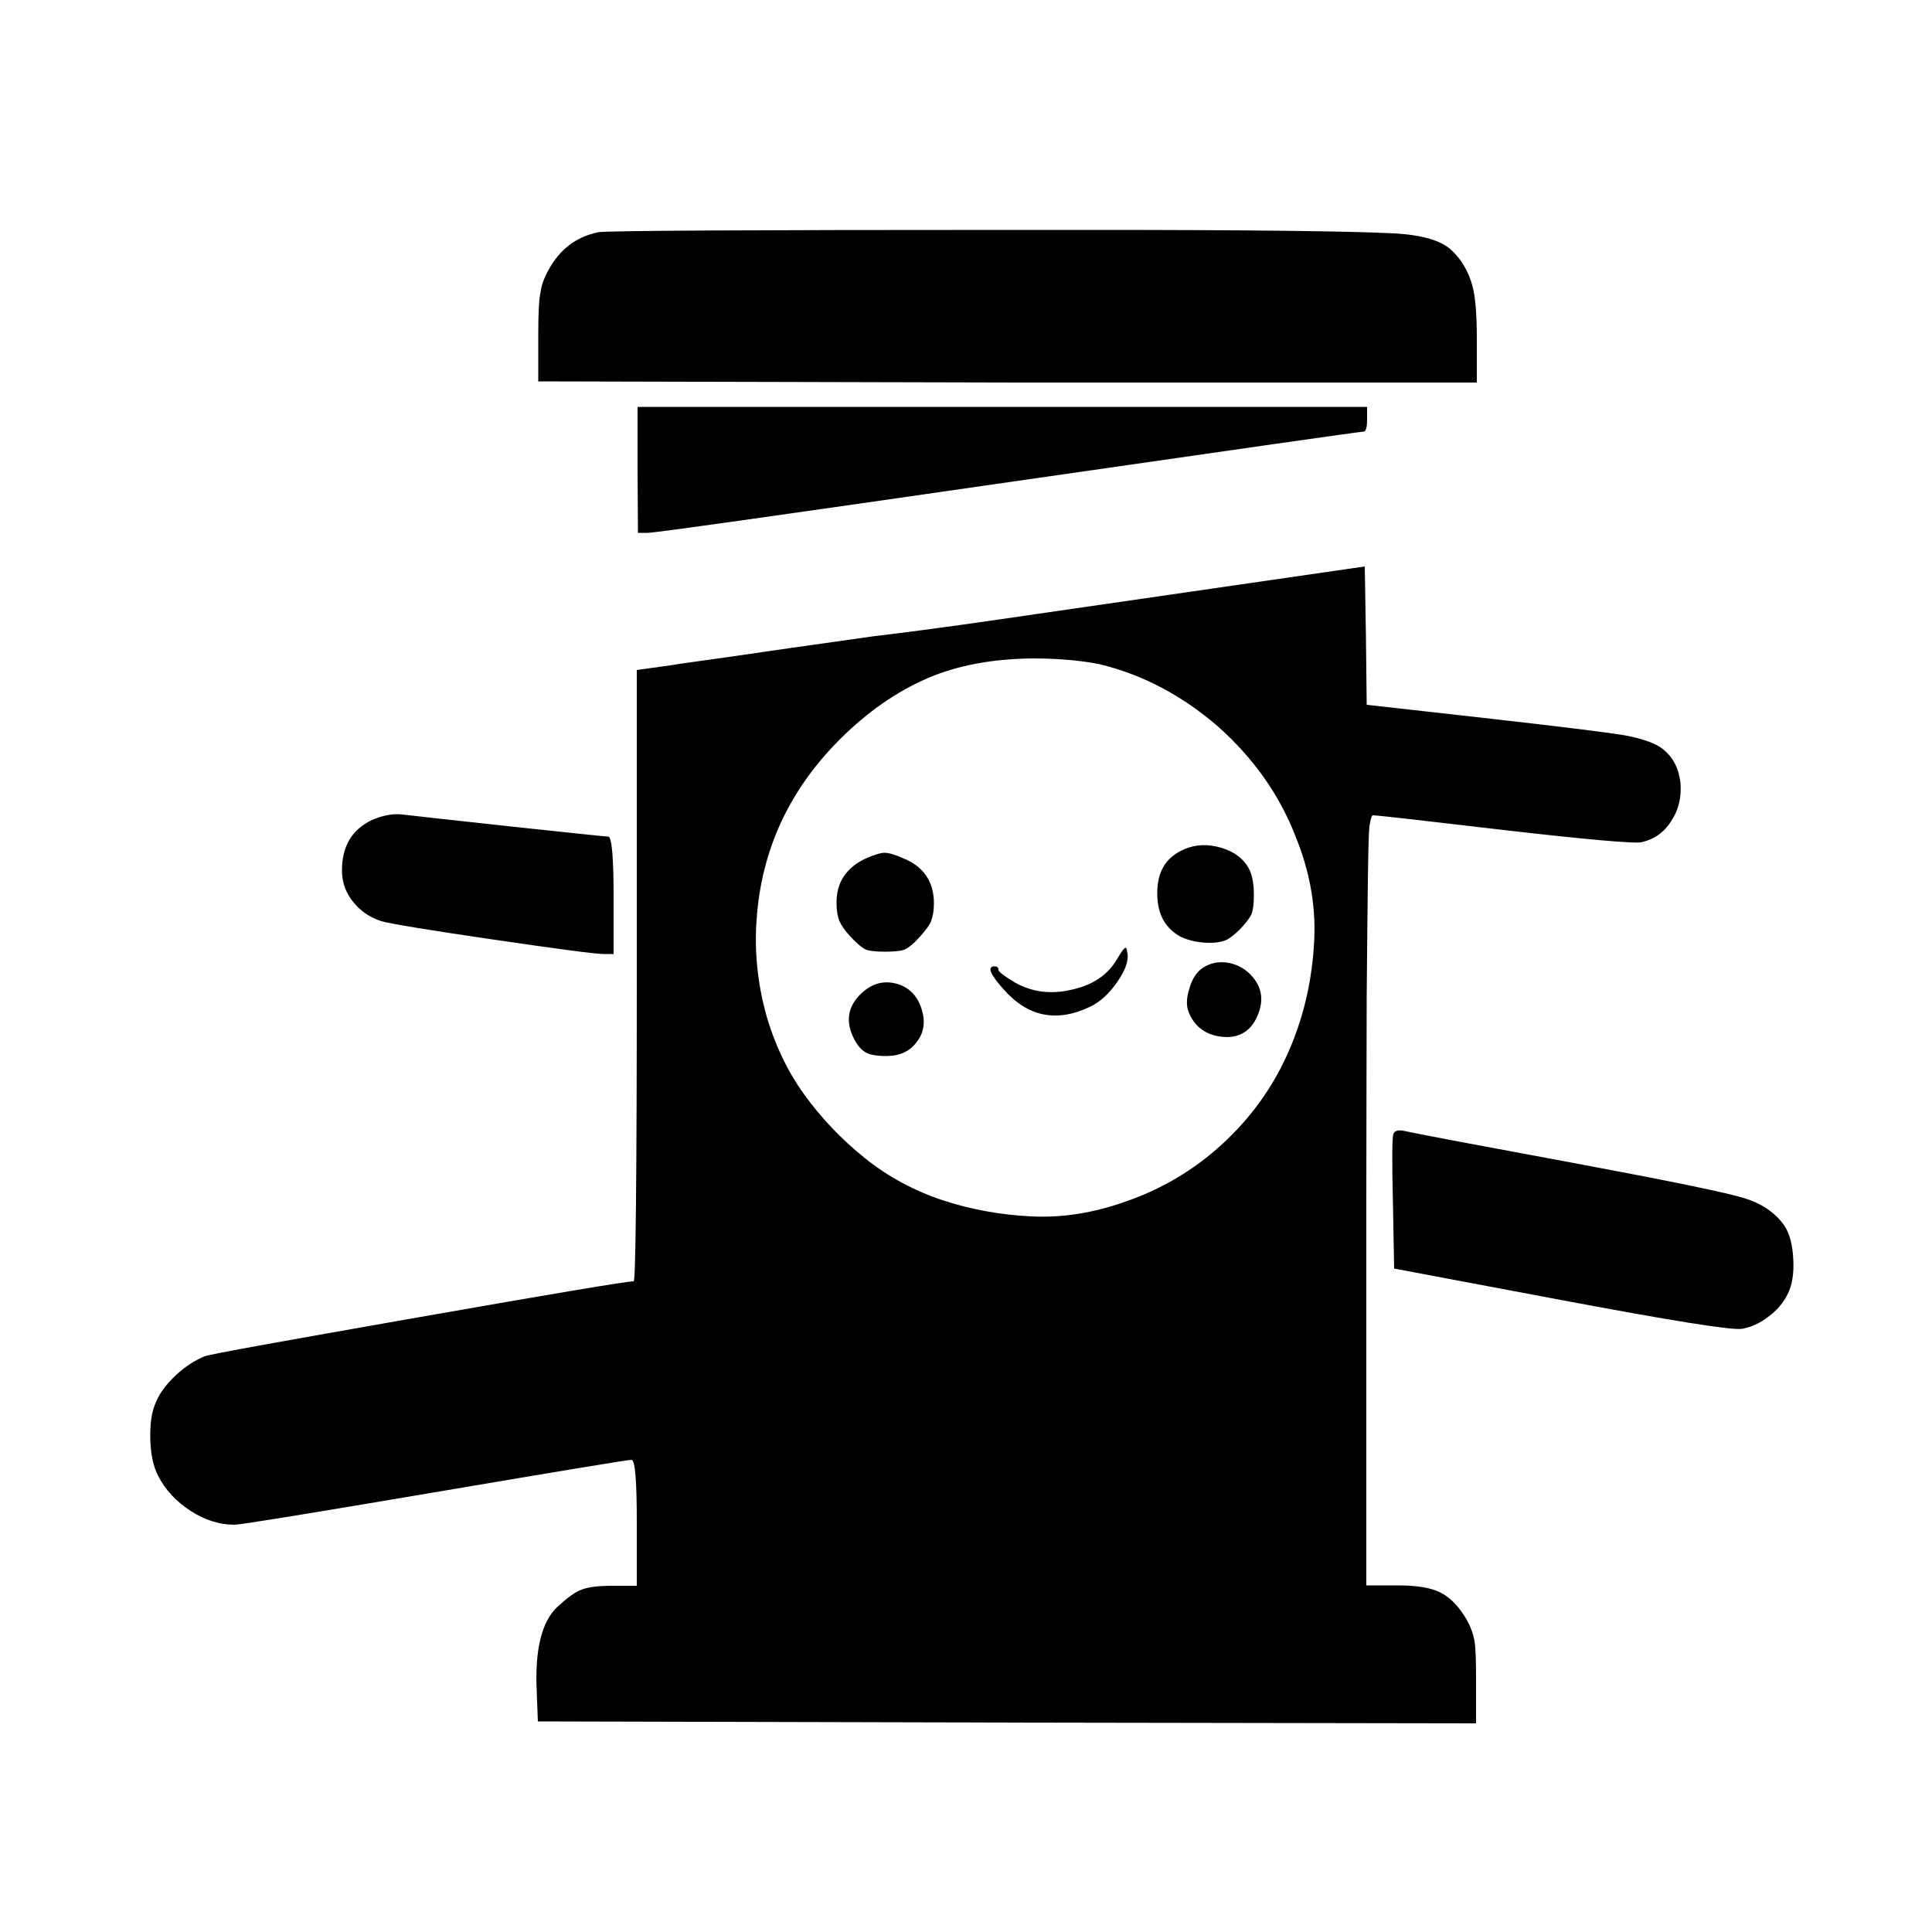
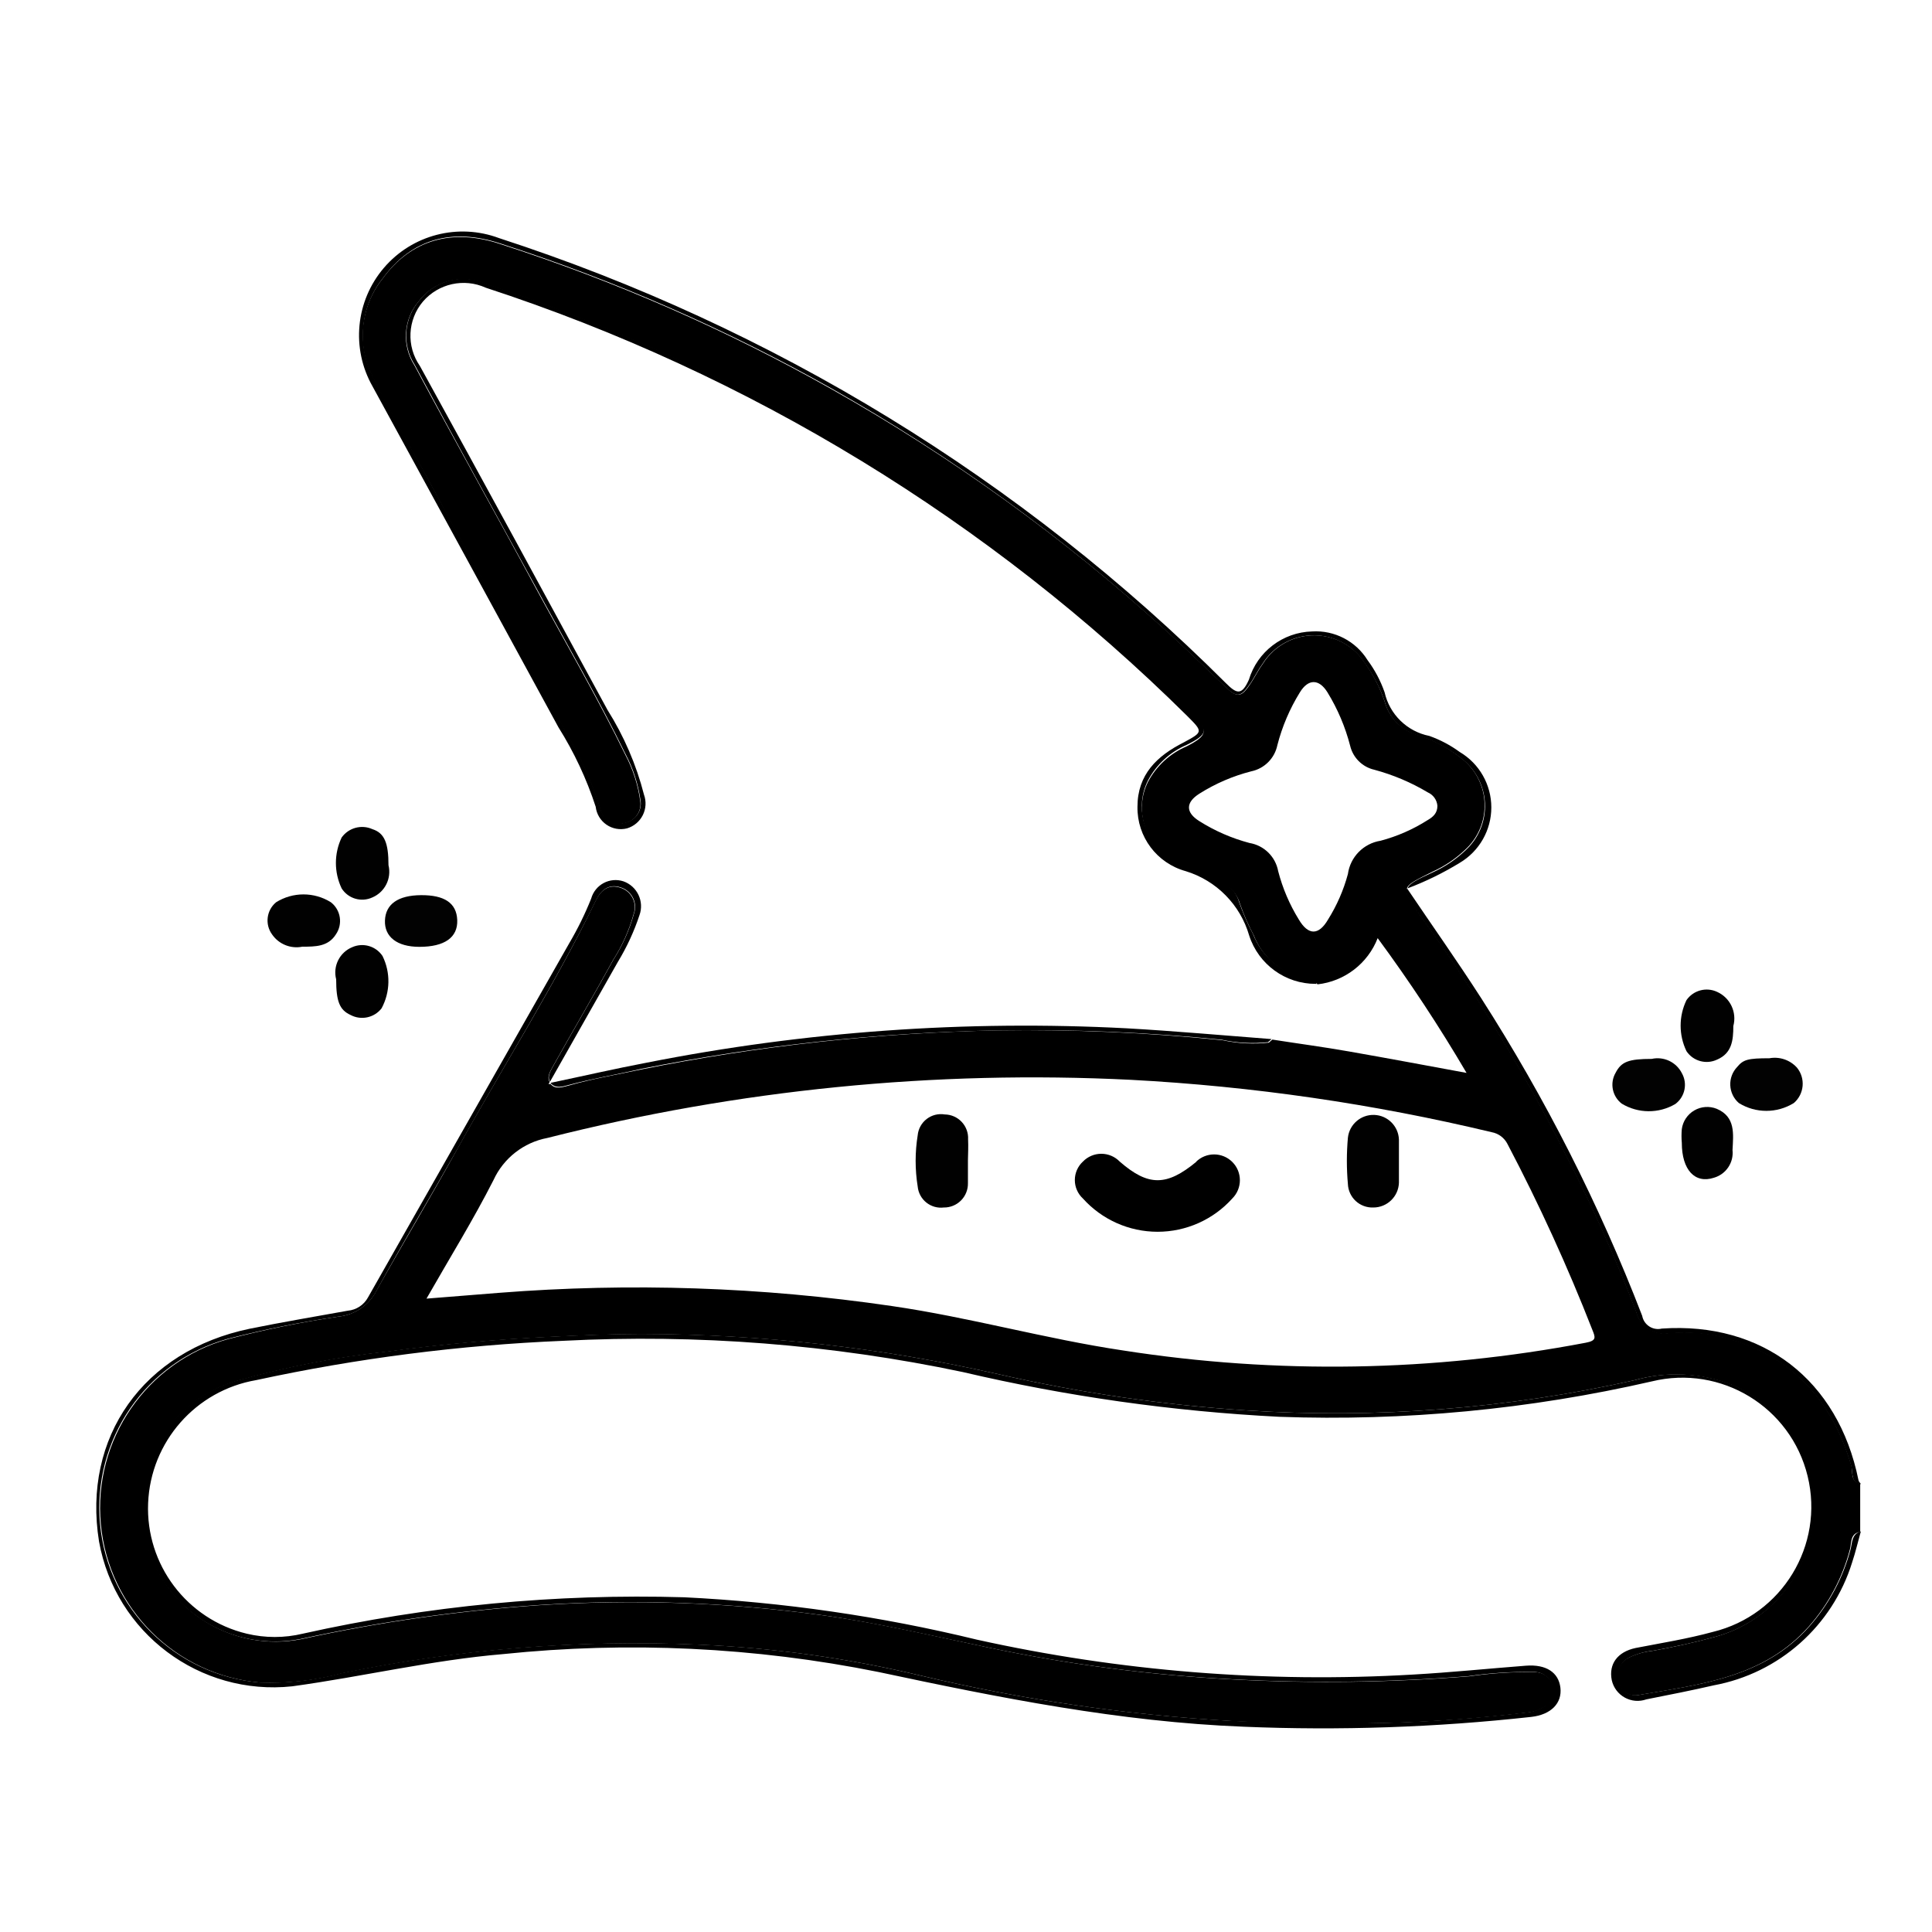
- <svg xmlns="http://www.w3.org/2000/svg" version="1.1" id="图层_1" x="0px" y="0px" viewBox="0 0 500 500" style="enable-background:new 0 0 500 500;" xml:space="preserve">
-   <path d="M154.8,60.1c2-0.4,38.1-0.6,108.2-0.6h19.3c40.7,0,66.8,0.3,78.5,0.9c7.4,0.4,12.3,1.9,14.9,4.4l0.9,0.9  c2.1,2.3,3.6,5.1,4.4,8.1c0.8,2.7,1.2,7.3,1.2,13.7v11.5H260.7l-121.4-0.3V86.4c0-5.5,0.2-9.1,0.6-10.8c0.2-1.7,0.9-3.7,2.1-5.8  C144.9,64.5,149.1,61.3,154.8,60.1z M165,121.6v-16.3h94.4h94.4v3.2c0,2.1-0.3,3.2-0.9,3.2c-0.9,0-31.5,4.4-92,13.1  c-60.3,8.7-91.4,13.1-93.3,13.1h-2.5L165,121.6L165,121.6z M268.3,158.9l84.9-12.3l0.3,17.9l0.2,17.9l30.3,3.4  c19.5,2.2,31.7,3.7,36.5,4.5c4.7,0.9,8.1,2.1,9.9,3.6c2.7,2.2,4.1,5.1,4.5,8.7c0.3,3.6-0.4,6.9-2.4,9.9c-1.9,3-4.5,4.8-7.9,5.5  c-2,0.3-13.8-0.7-35.5-3.2c-21.3-2.5-32.6-3.8-33.8-3.8c-0.3,0-0.6,0.9-0.9,2.9c-0.2,2-0.3,6.7-0.4,14.3c-0.1,7.6-0.2,17.5-0.3,29.5  c0,12.1-0.1,29.7-0.1,52.9v99.7h8.3c4.8,0,8.5,0.6,11,1.9c2.5,1.3,4.7,3.6,6.7,7c1,1.8,1.7,3.7,2,5.5c0.3,1.8,0.4,5.1,0.4,10V446  l-121.4-0.2l-121.4-0.3l-0.3-7.9c-0.5-10.7,1.3-17.9,5.3-21.7c2.5-2.3,4.6-3.9,6.3-4.5c1.8-0.7,4.4-1,7.9-1h6.4v-16.3  c0-10.8-0.4-16.3-1.4-16.3c-0.9,0-17.9,2.8-50.9,8.4c-33.1,5.6-50.3,8.4-51.8,8.4c-3.9,0-7.7-1.2-11.4-3.6c-3.7-2.4-6.5-5.4-8.4-9.1  c-1.2-2.3-1.9-5.5-2-9.4s0.3-7.2,1.5-9.7c0.9-2.3,2.7-4.6,5.1-6.9c2.5-2.3,5-3.9,7.5-4.9c1.6-0.6,20.1-3.9,55.4-10.1  c35.3-6.2,53.8-9.3,55.6-9.3c0.5,0,0.8-26.4,0.8-79.1v-79.1l9.3-1.3c1.5-0.3,6.3-0.9,14.6-2.1c8.2-1.2,20.7-3,37.1-5.3  C242.5,162.7,256.6,160.6,268.3,158.9L268.3,158.9z M284.6,171.9c-4.5-0.9-10.3-1.5-17.3-1.5c-10.2,0.1-19.3,1.7-27.2,5.1  s-15.5,8.6-22.8,15.9c-13.1,13.1-20.3,28.7-21.5,46.7c-0.6,8.3,0.3,16.4,2.4,24.2c2.2,7.8,5.5,14.8,9.9,20.9  c4.4,6.1,9.6,11.6,15.7,16.5c6.1,4.9,12.9,8.5,20.1,10.9c7.3,2.4,14.9,3.8,23,4.2c8.1,0.4,16.1-0.9,24.3-3.8  c9.3-3.2,17.7-8.1,25.1-14.9c7.4-6.8,12.9-14.5,16.8-23.1c3.9-8.6,6.2-17.8,6.9-27.7c0.8-9.9-0.9-19.5-4.7-28.8  c-4.2-10.9-11-20.4-20.1-28.5C305.8,179.9,295.7,174.6,284.6,171.9L284.6,171.9z M305.4,220.3c2.8-1.5,6-2,9.5-1.2s6.2,2.4,7.9,5  c1.1,1.6,1.7,4.1,1.7,7.5c0,2.2-0.2,3.9-0.6,4.9c-0.4,1-1.4,2.3-2.9,3.9c-1.5,1.5-2.7,2.4-3.7,2.9c-1,0.4-2.4,0.7-4.1,0.7  c-2.8,0-5.3-0.5-7.5-1.5c-4-2.1-6.1-5.7-6.2-10.9C299.4,226.1,301.3,222.5,305.4,220.3z M224.2,222.1c2.1-0.9,3.7-1.4,4.7-1.4  s2.6,0.4,4.8,1.4c5.3,2.1,8,6.1,8,11.7c0,1.9-0.3,3.4-0.7,4.5c-0.4,1.1-1.5,2.5-2.9,4.1c-1.6,1.8-2.9,2.8-3.9,3.3  c-0.9,0.4-2.7,0.6-5.1,0.6c-2.5,0-4.2-0.2-5.1-0.6c-0.9-0.4-2.2-1.5-3.9-3.3c-1.5-1.6-2.4-3-2.9-4.1c-0.4-1.1-0.7-2.6-0.7-4.5  C216.4,228.4,219,224.5,224.2,222.1z M289.1,248.2c1.1-1.9,1.8-2.8,2.1-2.9c0.3-0.1,0.4,0.3,0.5,1c0,0.1,0,0.3,0.1,0.4  c0.3,2-0.6,4.5-2.7,7.5c-2.1,3-4.4,5.1-6.9,6.3c-8.7,4.2-16.2,2.7-22.5-4.5c-3.5-3.9-4.3-5.9-2.3-5.9c0.7,0,1,0.3,1,0.9  c0,0.5,1.5,1.6,4.3,3.3c4.5,2.5,9.4,3.1,14.8,1.8C282.9,254.9,286.8,252.2,289.1,248.2z M311.1,250.6c1.9-1.3,4-1.8,6.3-1.5  c2.3,0.3,4.4,1.3,6.1,3c3.3,3.3,3.8,7.2,1.5,11.7c-1.8,3.4-4.8,5-8.9,4.5c-4.2-0.5-7-2.7-8.5-6.4c-0.6-1.6-0.6-3.6,0.2-6  C308.5,253.3,309.7,251.6,311.1,250.6z M222.6,257.4c2.7-2.7,5.7-3.7,9.1-2.9c3.3,0.8,5.6,2.9,6.8,6.6c1,3.2,0.7,6-1.2,8.5  c-1.8,2.5-4.5,3.7-7.9,3.7c-2.4,0-4.2-0.3-5.3-0.9s-2.1-1.7-3-3.4C218.8,264.6,219.3,260.7,222.6,257.4z M96.3,212.2  c2.8-1.2,5.4-1.7,7.9-1.4c2.7,0.3,12.2,1.4,28.1,3.1s24.3,2.6,25.1,2.6c0.9,0,1.4,5.1,1.4,15.2v15.2h-2.5c-2.2,0-11.9-1.3-29-3.8  c-17.1-2.5-26.6-4.1-28.6-4.7c-3.1-1-5.5-2.7-7.4-5.1c-1.9-2.4-2.8-5.1-2.8-8C88.5,219.1,91,214.7,96.3,212.2z M360.6,293.5  c0.3-0.8,1.1-1.1,2.4-0.9c4.1,0.9,19.5,3.8,46.5,8.8c23.5,4.4,37.5,7.3,42,8.7c4.5,1.4,8,3.8,10.3,7.1c1.4,2.1,2.1,5,2.3,8.7  c0.2,3.7-0.3,6.8-1.5,9.1c-1.1,2.2-2.7,4.1-5,5.8c-2.2,1.7-4.5,2.7-6.8,3.1c-2.7,0.4-18.3-2.1-47-7.5l-43-8.1l-0.3-16.7  C360.2,300.3,360.3,294.3,360.6,293.5L360.6,293.5z" />
+ <svg xmlns="http://www.w3.org/2000/svg" id="图层_1" data-name="图层 1" viewBox="0 0 120 120">
+   <defs>
+     <style>.cls-1{fill:none;}.cls-2{fill:#fefefe;}.cls-3{fill:#010101;}.cls-4{fill:#020202;}</style>
+   </defs>
+   <path class="cls-1" d="M34.2,67.28a.47.47,0,0,1-.06-.09l-.07.12Z" />
+   <polygon class="cls-1" points="87.36 55.14 87.36 55.14 87.36 55.14 87.36 55.14" />
+   <path d="M115,91.06c-1.29-4.44-4.11-7.24-8.7-8.17a10.38,10.38,0,0,0-2.67-.09,1.78,1.78,0,0,1-2-1.34,96.91,96.91,0,0,0-4.38-9.76,109.51,109.51,0,0,0-9-14.8c-.7-1-1-1.41-.85-1.76h0c.14-.3.65-.53,1.58-1a7.33,7.33,0,0,0,2-1.34,3.72,3.72,0,0,0-.32-5.79,8.1,8.1,0,0,0-2.55-1.34A3,3,0,0,1,86,43.56a9,9,0,0,0-1.16-2.29,3.76,3.76,0,0,0-6.39-.06c-.27.37-.48.79-.73,1.18-.61.94-.85,1-1.64.23-1.18-1.13-2.36-2.27-3.57-3.38A114.53,114.53,0,0,0,51.63,24.16a111.89,111.89,0,0,0-20.55-9c-3-1-5.55-.27-7.32,2.15a5.68,5.68,0,0,0-.54,6.26c1.39,2.77,3,5.46,4.43,8.19,2.48,4.58,5,9.13,7.48,13.72a21.78,21.78,0,0,1,2.15,4.77,1.14,1.14,0,0,0,1.48.88,1.2,1.2,0,0,0,1-1.41,8.68,8.68,0,0,0-.92-2.84c-1.72-3.53-3.7-6.92-5.57-10.37-2.49-4.62-5.06-9.19-7.53-13.82a3.34,3.34,0,0,1,.29-4,3.45,3.45,0,0,1,4.06-1.08,116,116,0,0,1,19.21,8.35A112.06,112.06,0,0,1,67.9,38.72c2.12,1.8,4.18,3.67,6.15,5.64,1,1,1,1.31-.35,2a4.87,4.87,0,0,0-2.4,2.21,3.63,3.63,0,0,0,1.15,4.58,11.19,11.19,0,0,0,3.14,1.59A2,2,0,0,1,77,56.09a14.26,14.26,0,0,0,.87,2,4.39,4.39,0,0,0,3.32,2.73,1.29,1.29,0,0,1,.59.25l.05.07a4.55,4.55,0,0,0,3.74-2.87,95.88,95.88,0,0,1,5.52,8.37c-2.5-.46-4.89-.91-7.29-1.33-1.58-.28-3.18-.49-4.77-.74l-.22.19a8.92,8.92,0,0,1-2.87-.15A119.32,119.32,0,0,0,62,64a124.45,124.45,0,0,0-22.19,2.43c-1.5.32-3,.57-4.5,1-.38.1-.83.25-1.11-.1h0l-.13,0,.07-.12c-.2-.37.08-.74.26-1.08,1.22-2.18,2.49-4.33,3.69-6.52a10.33,10.33,0,0,0,1.26-2.82,1.27,1.27,0,0,0-.81-1.65c-.74-.25-1.23.16-1.54.8-2.57,5.31-5.75,10.28-8.6,15.43-1.62,2.94-3.35,5.82-5,8.76A3,3,0,0,1,21,81.78a65.38,65.38,0,0,0-6.82,1.39,10.89,10.89,0,0,0,2,21.34,17,17,0,0,0,5.08-.58,90.07,90.07,0,0,1,22-1.78,72.52,72.52,0,0,1,14,1.94,111.28,111.28,0,0,0,19.14,2.8c3.21.18,6.42.2,9.63.13,3-.07,5.91-.3,8.85-.65a2.19,2.19,0,0,0,.82-.23,1.25,1.25,0,0,0,.79-1.28,1.16,1.16,0,0,0-1.19-1,25,25,0,0,0-4.05.26,112,112,0,0,1-14.54.2,98.09,98.09,0,0,1-15.37-2c-3.42-.72-6.83-1.53-10.3-2a87.5,87.5,0,0,0-17.5-.62,101.32,101.32,0,0,0-14.82,2.11,8.3,8.3,0,0,1-9.59-5.92,8.18,8.18,0,0,1,5.52-10.1,57,57,0,0,1,9.45-1.84c3.39-.46,6.79-.76,10.22-.92,1.85-.09,3.7-.17,5.56-.17A100.88,100.88,0,0,1,62,85.35,97.83,97.83,0,0,0,77.38,87.6a85,85,0,0,0,24.13-1.87,9.59,9.59,0,0,1,6.1.3,8.38,8.38,0,0,1,5,8.22,8.29,8.29,0,0,1-6.13,7.43c-1.27.35-2.56.63-3.86.86a4.49,4.49,0,0,0-1.44.41,1.22,1.22,0,0,0-.66,1.44,1.05,1.05,0,0,0,1.27.89c3.82-.66,7.75-1.07,10.57-4.27a11.74,11.74,0,0,0,2.54-4.77c.11-.4,0-1,.64-1.09v-3C114.92,92,115.09,91.45,115,91.06ZM83.72,54.29a10.41,10.41,0,0,1-1.23,2.82c-.58,1-1.23,1-1.82,0a10.92,10.92,0,0,1-1.28-3,2.17,2.17,0,0,0-1.78-1.75A11.22,11.22,0,0,1,74.49,51c-.86-.54-.85-1.16,0-1.7a11.22,11.22,0,0,1,3.22-1.39,2.09,2.09,0,0,0,1.63-1.63A11.84,11.84,0,0,1,80.74,43c.52-.85,1.19-.84,1.71,0a12.17,12.17,0,0,1,1.41,3.32,2,2,0,0,0,1.5,1.49,13.18,13.18,0,0,1,3.33,1.41,1,1,0,0,1,.59.83c0,.45-.26.69-.61.89a10.39,10.39,0,0,1-2.92,1.28A2.43,2.43,0,0,0,83.72,54.29ZM98.49,83.4a84.25,84.25,0,0,1-28.73.48c-4.83-.72-9.54-2.06-14.37-2.76A109.12,109.12,0,0,0,31,80.3l-4.51.36c1.45-2.54,2.91-4.9,4.16-7.36A4.63,4.63,0,0,1,34,70.68a122.61,122.61,0,0,1,36.25-3.61,124.51,124.51,0,0,1,22.39,3.25,1.38,1.38,0,0,1,1,.75A114.19,114.19,0,0,1,98.9,82.59C99.1,83.08,99.17,83.27,98.49,83.4Z" />
+   <path d="M35.32,67.39c1.48-.4,3-.65,4.5-1A124.45,124.45,0,0,1,62,64a119.32,119.32,0,0,1,13.89.58,8.92,8.92,0,0,0,2.87.15l.22-.19h0c-3-.23-6-.5-9-.67A121.14,121.14,0,0,0,40.19,66c-2,.38-3.9.82-6,1.26h0C34.49,67.64,34.94,67.49,35.32,67.39Z" />
+   <path d="M103.22,82.52a1,1,0,0,1-1.22-.79A109.54,109.54,0,0,0,92,62c-1.48-2.3-3.06-4.53-4.61-6.83-.17.35.15.8.85,1.76a109.51,109.51,0,0,1,9,14.8,96.91,96.91,0,0,1,4.38,9.76,1.78,1.78,0,0,0,2,1.34,10.38,10.38,0,0,1,2.67.09c4.59.93,7.41,3.73,8.7,8.17.11.39-.06,1,.6,1.09-.06-.08-.15-.16-.16-.26C114.17,85.72,109.48,82.09,103.22,82.52Z" />
+   <path d="M81.74,61a1.29,1.29,0,0,0-.59-.25,4.39,4.39,0,0,1-3.32-2.73,14.26,14.26,0,0,1-.87-2,2,2,0,0,0-1.37-1.37,11.19,11.19,0,0,1-3.14-1.59,3.63,3.63,0,0,1-1.15-4.58,4.87,4.87,0,0,1,2.4-2.21c1.35-.67,1.39-.94.35-2-2-2-4-3.84-6.15-5.64A112.06,112.06,0,0,0,49.32,25.93a116,116,0,0,0-19.21-8.35,3.45,3.45,0,0,0-4.06,1.08,3.34,3.34,0,0,0-.29,4c2.47,4.63,5,9.2,7.53,13.82,1.87,3.45,3.85,6.84,5.57,10.37a8.68,8.68,0,0,1,.92,2.84,1.2,1.2,0,0,1-1,1.41,1.14,1.14,0,0,1-1.48-.88,21.78,21.78,0,0,0-2.15-4.77c-2.45-4.59-5-9.14-7.48-13.72-1.47-2.73-3-5.42-4.43-8.19a5.68,5.68,0,0,1,.54-6.26c1.77-2.42,4.27-3.16,7.32-2.15a111.89,111.89,0,0,1,20.55,9A114.53,114.53,0,0,1,72.49,39.24c1.21,1.11,2.39,2.25,3.57,3.38.79.76,1,.71,1.64-.23.25-.39.46-.81.73-1.18a3.76,3.76,0,0,1,6.39.06A9,9,0,0,1,86,43.56a3,3,0,0,0,2.14,2.15,8.1,8.1,0,0,1,2.55,1.34A3.72,3.72,0,0,1,91,52.84a7.33,7.33,0,0,1-2,1.34c-.93.43-1.44.66-1.58,1a19.18,19.18,0,0,0,3.25-1.59,4,4,0,0,0,0-6.88,7.42,7.42,0,0,0-1.89-1A3.56,3.56,0,0,1,86,43,7.48,7.48,0,0,0,84.94,41a3.78,3.78,0,0,0-3.44-1.78,4.22,4.22,0,0,0-3.93,3c-.45,1-.76.88-1.44.2A113.53,113.53,0,0,0,31,14.79,6.44,6.44,0,0,0,23.14,24C27,31.07,30.85,38.12,34.69,45.18A22.22,22.22,0,0,1,37,50.11a1.57,1.57,0,0,0,1.95,1.34A1.61,1.61,0,0,0,40,49.36a18.56,18.56,0,0,0-2.27-5.27C33.88,37,30,29.85,26.08,22.73a3.29,3.29,0,0,1,.19-4,3.33,3.33,0,0,1,3.9-.86A110.92,110.92,0,0,1,73.73,44.46c1,1,1,1-.2,1.65-1.67.84-2.88,2-2.88,4a4.08,4.08,0,0,0,3,4,5.9,5.9,0,0,1,3.94,4,4.33,4.33,0,0,0,4.13,3h.06Z" />
+   <path d="M114.94,96.24A11.74,11.74,0,0,1,112.4,101c-2.82,3.2-6.75,3.61-10.57,4.27a1.05,1.05,0,0,1-1.27-.89,1.22,1.22,0,0,1,.66-1.44,4.49,4.49,0,0,1,1.44-.41c1.3-.23,2.59-.51,3.86-.86a8.29,8.29,0,0,0,6.13-7.43,8.38,8.38,0,0,0-5-8.22,9.59,9.59,0,0,0-6.1-.3A85,85,0,0,1,77.38,87.6,97.83,97.83,0,0,1,62,85.35a100.88,100.88,0,0,0-22.17-2.5c-1.86,0-3.71.08-5.56.17-3.43.16-6.83.46-10.22.92a57,57,0,0,0-9.45,1.84,8.18,8.18,0,0,0-5.52,10.1,8.3,8.3,0,0,0,9.59,5.92,101.32,101.32,0,0,1,14.82-2.11,87.5,87.5,0,0,1,17.5.62c3.47.48,6.88,1.29,10.3,2a98.09,98.09,0,0,0,15.37,2,112,112,0,0,0,14.54-.2,25,25,0,0,1,4.05-.26,1.16,1.16,0,0,1,1.19,1,1.25,1.25,0,0,1-.79,1.28,2.19,2.19,0,0,1-.82.23c-2.94.35-5.9.58-8.85.65-3.21.07-6.42,0-9.63-.13a111.28,111.28,0,0,1-19.14-2.8,72.52,72.52,0,0,0-14-1.94,90.07,90.07,0,0,0-22,1.78,17,17,0,0,1-5.08.58,10.89,10.89,0,0,1-2-21.34A65.38,65.38,0,0,1,21,81.78a3,3,0,0,0,2.42-1.67c1.61-2.94,3.34-5.82,5-8.76,2.85-5.15,6-10.12,8.6-15.43.31-.64.8-1.05,1.54-.8a1.27,1.27,0,0,1,.81,1.65,10.33,10.33,0,0,1-1.26,2.82c-1.2,2.19-2.47,4.34-3.69,6.52-.18.34-.46.71-.26,1.08l4.22-7.45a14.12,14.12,0,0,0,1.34-2.9,1.64,1.64,0,0,0-1-2.1,1.57,1.57,0,0,0-2,1.07,20.31,20.31,0,0,1-1.36,2.77q-6.25,11-12.5,22a1.59,1.59,0,0,1-1.26.83c-2,.36-4.07.71-6.09,1.12-6.61,1.37-10.4,6.73-9.36,13.21a11,11,0,0,0,12,9c4.38-.6,8.69-1.63,13.09-2a77.62,77.62,0,0,1,23.32,1.11c7.51,1.6,15,3.1,22.7,3.4a118.25,118.25,0,0,0,17.85-.61c1.24-.14,1.92-.86,1.81-1.81s-.88-1.47-2.15-1.37c-2.34.18-4.69.42-7,.55a98.71,98.71,0,0,1-27.1-2.17,97,97,0,0,0-18.17-2.63,95.75,95.75,0,0,0-23.69,2.26,7.48,7.48,0,0,1-3.49,0,8,8,0,0,1-6.12-8.11,8.09,8.09,0,0,1,6.72-7.64,112.2,112.2,0,0,1,19.06-2.44A96.26,96.26,0,0,1,59.8,85.22,110.65,110.65,0,0,0,79.46,88a89.19,89.19,0,0,0,23.14-2.2,8,8,0,0,1,3.79,15.56c-1.57.43-3.2.69-4.8,1-1.13.24-1.68,1-1.48,2a1.64,1.64,0,0,0,2.15,1.19c1.4-.28,2.8-.55,4.18-.87a11.11,11.11,0,0,0,8.6-7.64c.21-.63.36-1.28.54-1.92C115,95.27,115.05,95.84,114.94,96.24Z" />
+   <path class="cls-2" d="M79,64.52h0Z" />
+   <path class="cls-2" d="M81.79,61.1h0Z" />
+   <path class="cls-3" d="M106.63,68.87a1.59,1.59,0,0,0-2.17,1.26,4.83,4.83,0,0,0,0,.85c0,1.69.82,2.56,2,2.17a1.61,1.61,0,0,0,1.15-1.72C107.66,70.44,107.81,69.37,106.63,68.87Z" />
+   <path class="cls-3" d="M21.88,58.83a1.7,1.7,0,0,0-1,2c0,1.36.21,1.9.89,2.21a1.53,1.53,0,0,0,1.93-.41,3.55,3.55,0,0,0,.06-3.25A1.52,1.52,0,0,0,21.88,58.83Z" />
+   <path class="cls-4" d="M108,68.51a3.24,3.24,0,0,0,3.42,0,1.58,1.58,0,0,0,.19-2.2,1.86,1.86,0,0,0-1.71-.58c-1.33,0-1.62.08-2,.54A1.55,1.55,0,0,0,108,68.51Z" />
+   <path class="cls-3" d="M23.13,55.74a1.73,1.73,0,0,0,1-2c0-1.38-.25-2-1-2.24a1.56,1.56,0,0,0-1.91.52,3.68,3.68,0,0,0,0,3.16A1.51,1.51,0,0,0,23.13,55.74Z" />
+   <path class="cls-4" d="M26.05,58.81c1.56,0,2.39-.58,2.35-1.66s-.82-1.56-2.25-1.55-2.2.56-2.24,1.57S24.65,58.81,26.05,58.81Z" />
+   <path class="cls-3" d="M106.66,65.81c.9-.39,1-1.17,1-2.08a1.81,1.81,0,0,0-1-2.12,1.53,1.53,0,0,0-1.91.51,3.64,3.64,0,0,0,0,3.17A1.51,1.51,0,0,0,106.66,65.81Z" />
+   <path class="cls-4" d="M104.06,68.57a1.48,1.48,0,0,0,.4-1.92,1.69,1.69,0,0,0-1.87-.88c-1.44,0-1.89.18-2.24.86a1.48,1.48,0,0,0,.38,1.92A3.24,3.24,0,0,0,104.06,68.57Z" />
+   <path class="cls-3" d="M18.78,58.8c.81,0,1.6,0,2.08-.76a1.47,1.47,0,0,0-.31-2,3.21,3.21,0,0,0-3.4,0,1.47,1.47,0,0,0-.25,2A1.84,1.84,0,0,0,18.78,58.8Z" />
+   <path d="M74.32,72.15c-1.86,1.54-3,1.54-4.77,0a1.59,1.59,0,0,0-2.29,0,1.56,1.56,0,0,0,0,2.29,6.24,6.24,0,0,0,9.28,0,1.6,1.6,0,0,0-2.26-2.27Z" />
+   <path class="cls-3" d="M86.89,72.05c0-.42,0-.85,0-1.27a1.59,1.59,0,0,0-3.17-.11,16.18,16.18,0,0,0,0,2.87A1.52,1.52,0,0,0,85.3,75a1.59,1.59,0,0,0,1.59-1.54c0-.45,0-.92,0-1.38Z" />
+   <path class="cls-3" d="M60.13,70.77a1.47,1.47,0,0,0-1.45-1.55A1.45,1.45,0,0,0,57,70.51a10,10,0,0,0,0,3.19A1.45,1.45,0,0,0,58.62,75a1.48,1.48,0,0,0,1.5-1.51c0-.46,0-.92,0-1.39h0C60.13,71.63,60.15,71.2,60.13,70.77Z" />
</svg>
